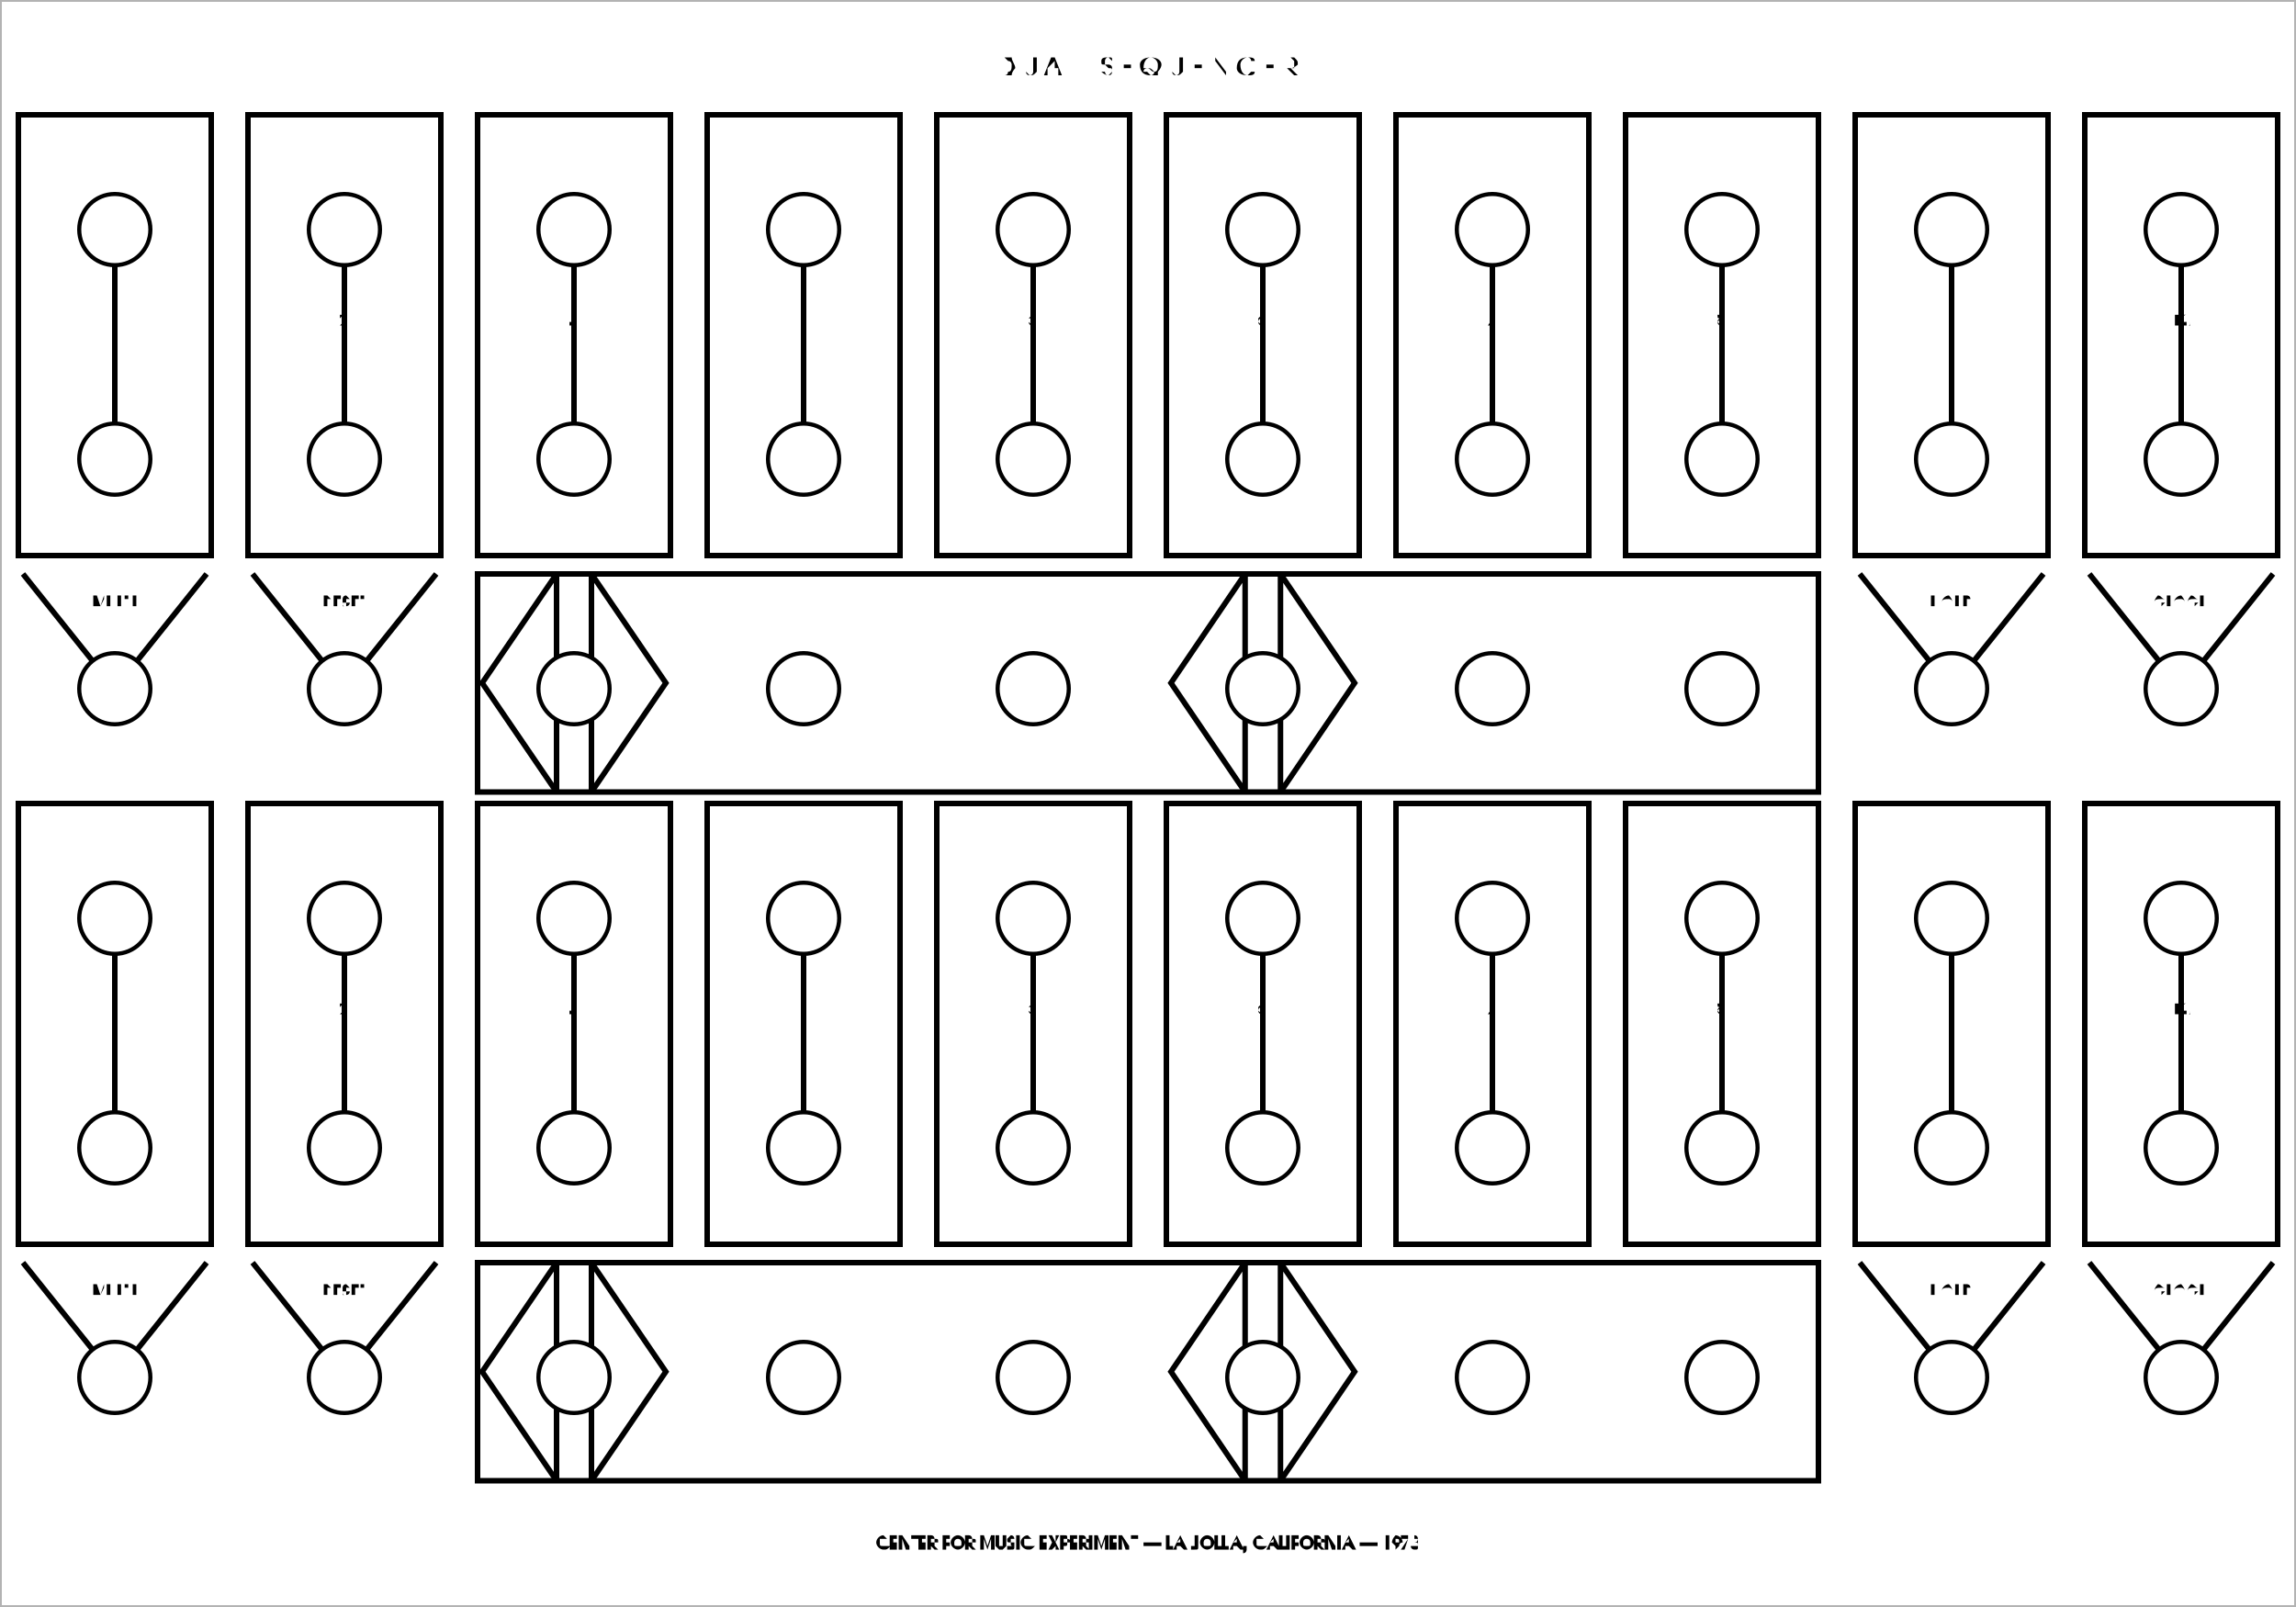
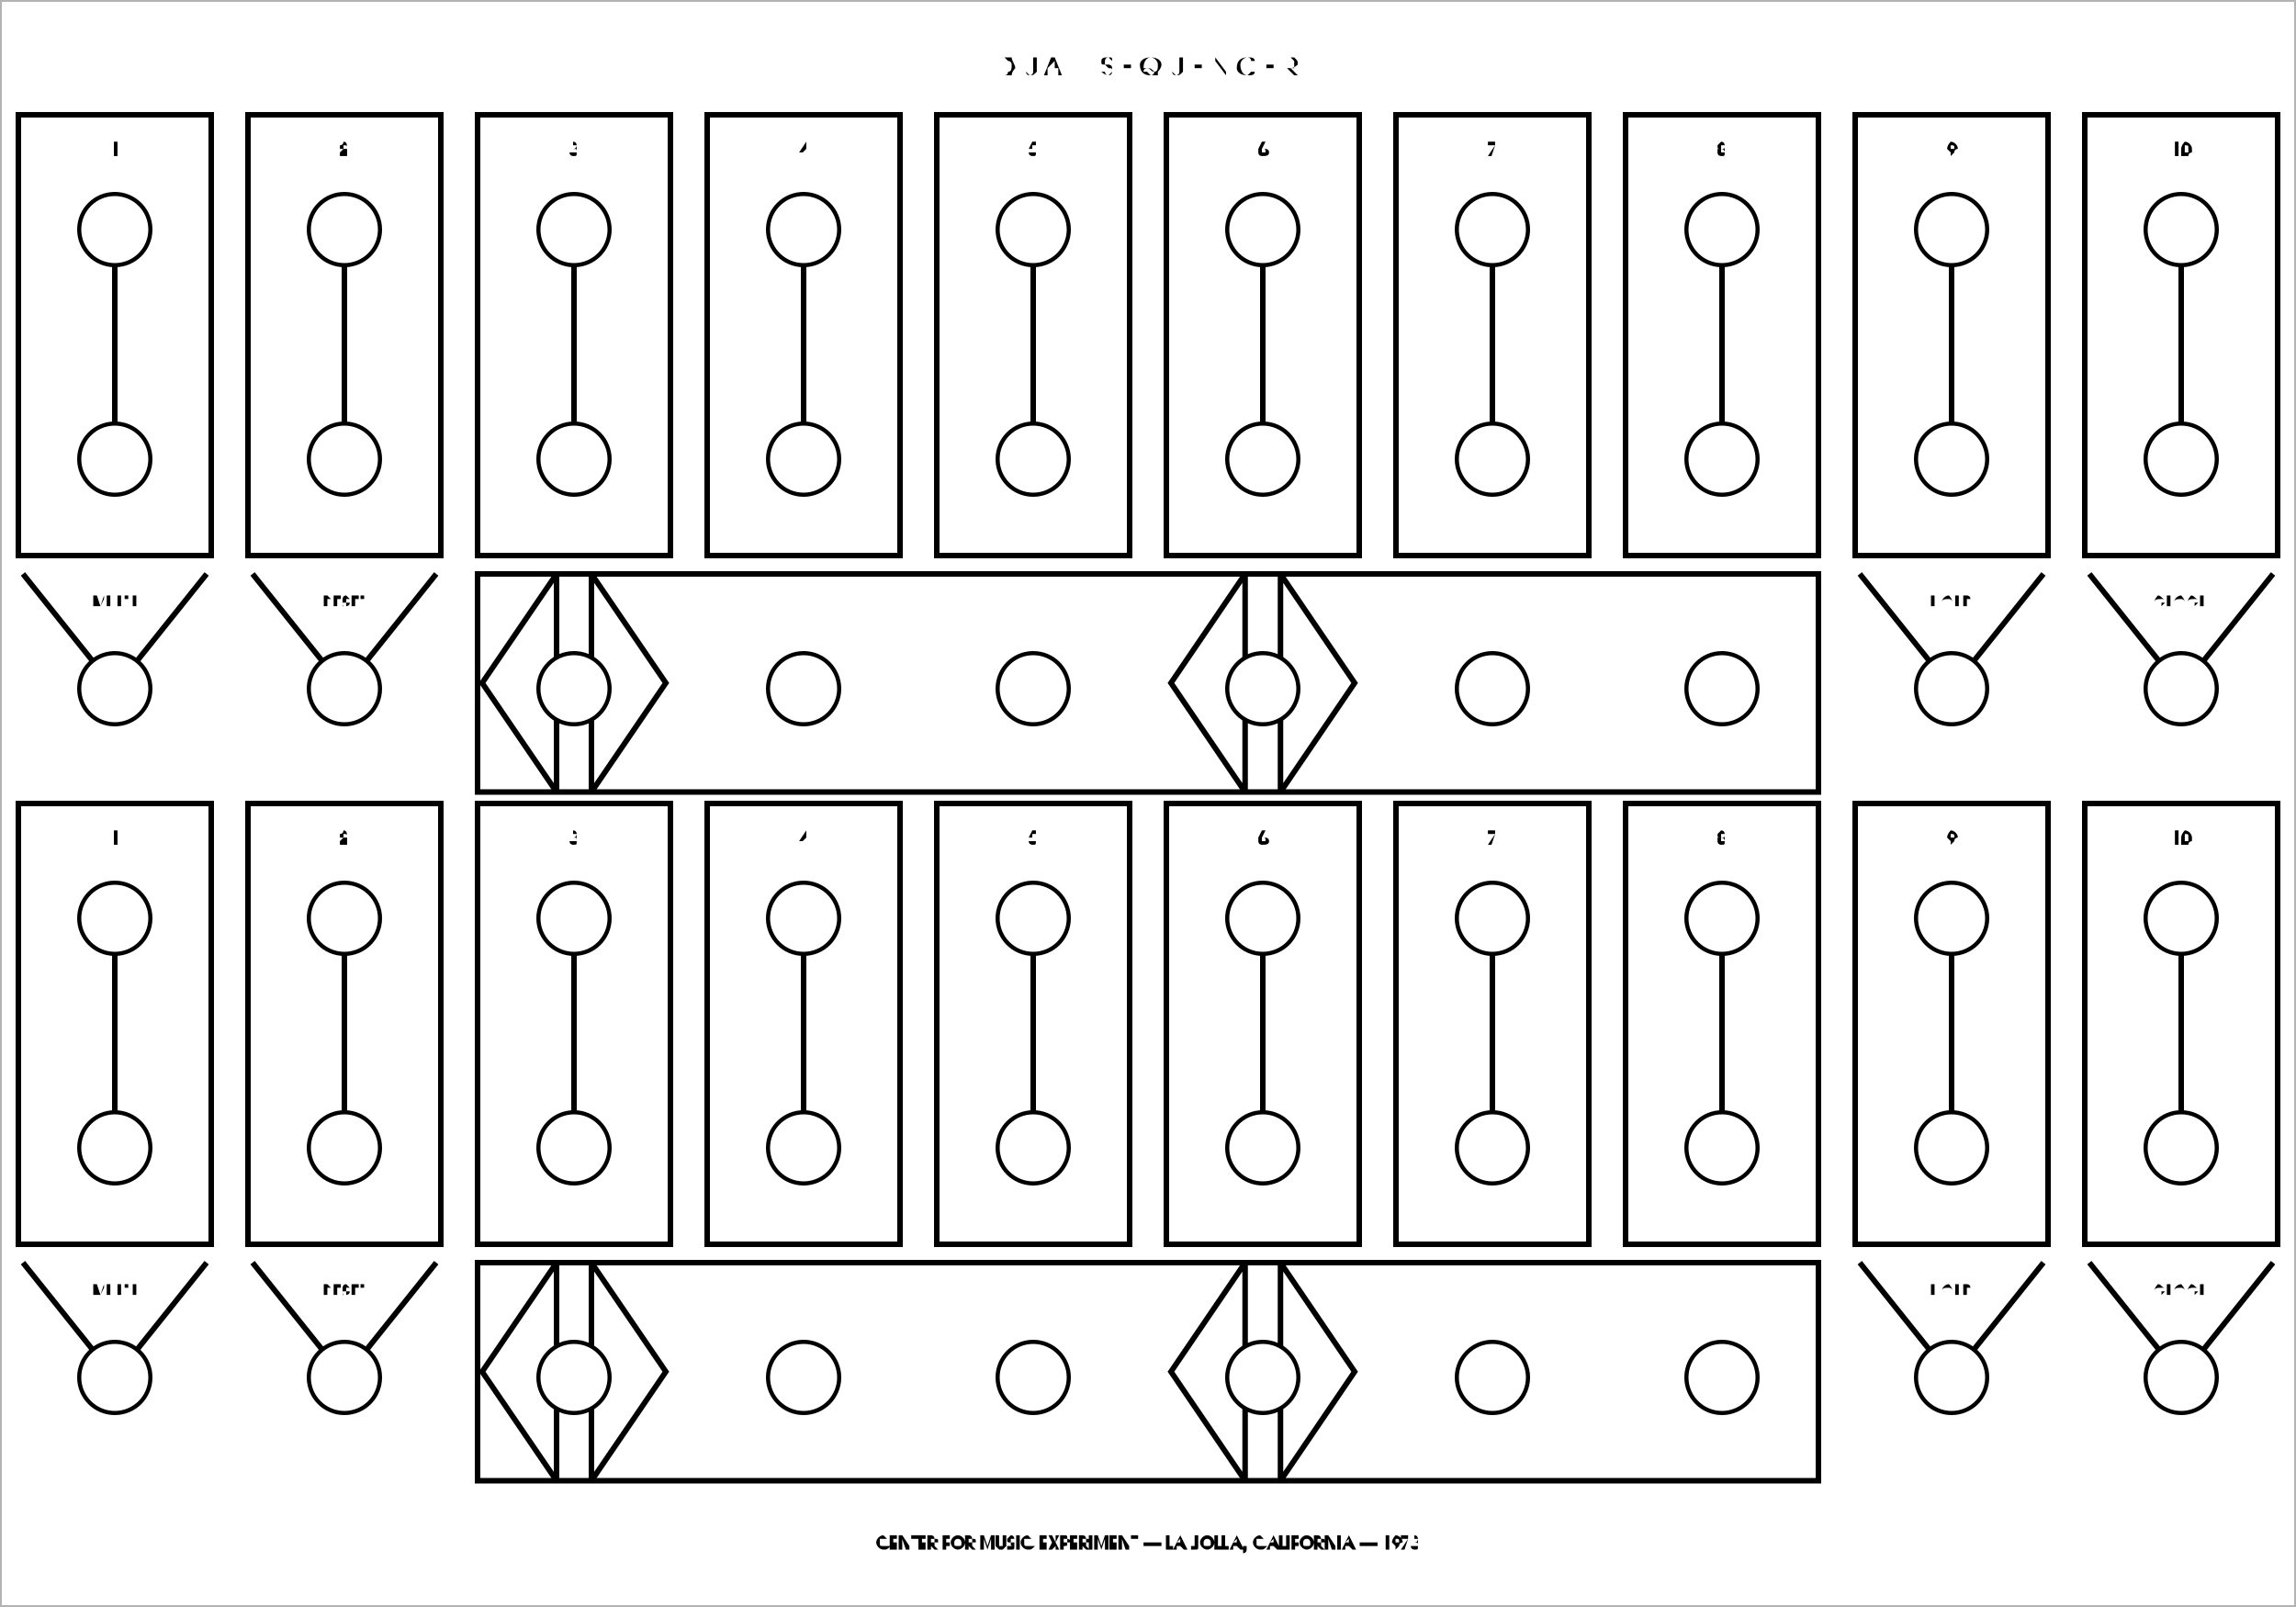
<svg xmlns="http://www.w3.org/2000/svg" width="10in" height="7in" viewBox="0 0 10 7">
  <rect x="0" y="0" width="10" height="7" fill="#ffffff" />
  <rect x="0.004" y="0.004" width="9.992" height="6.992" fill="none" stroke="#b3b3b3" stroke-width="0.008" />
  <path d="M 0.08,0.5 L 0.92,0.5 L 0.92,2.42 L 0.08,2.42 Z" fill="none" stroke="#000000" stroke-width="0.024" stroke-linejoin="miter" stroke-miterlimit="1.5" stroke-linecap="butt" />
-   <text x="0.5" y="1.42" font-family="Futura, 'Century Gothic', 'URW Gothic', 'Avant Garde', 'Liberation Sans', sans-serif" font-size="0.07" font-weight="normal" text-anchor="middle" fill="#000000" letter-spacing="0.01">1</text>
+   <text x="0.5" y="0.68" font-family="Futura, 'Century Gothic', 'URW Gothic', 'Avant Garde', 'Liberation Sans', sans-serif" font-size="0.075" font-weight="bold" text-anchor="middle" fill="#000000">1</text>
  <path d="M 0.5,1 L 0.5,2" fill="none" stroke="#000000" stroke-width="0.024" stroke-linejoin="miter" stroke-miterlimit="1.5" stroke-linecap="butt" />
  <path d="M 1.08,0.5 L 1.92,0.5 L 1.92,2.42 L 1.08,2.42 Z" fill="none" stroke="#000000" stroke-width="0.024" stroke-linejoin="miter" stroke-miterlimit="1.5" stroke-linecap="butt" />
-   <text x="1.5" y="1.42" font-family="Futura, 'Century Gothic', 'URW Gothic', 'Avant Garde', 'Liberation Sans', sans-serif" font-size="0.07" font-weight="normal" text-anchor="middle" fill="#000000" letter-spacing="0.01">2</text>
+   <text x="1.5" y="0.68" font-family="Futura, 'Century Gothic', 'URW Gothic', 'Avant Garde', 'Liberation Sans', sans-serif" font-size="0.075" font-weight="bold" text-anchor="middle" fill="#000000">2</text>
  <path d="M 1.5,1 L 1.5,2" fill="none" stroke="#000000" stroke-width="0.024" stroke-linejoin="miter" stroke-miterlimit="1.5" stroke-linecap="butt" />
  <path d="M 2.08,0.5 L 2.92,0.5 L 2.92,2.42 L 2.08,2.42 Z" fill="none" stroke="#000000" stroke-width="0.024" stroke-linejoin="miter" stroke-miterlimit="1.5" stroke-linecap="butt" />
-   <text x="2.5" y="1.42" font-family="Futura, 'Century Gothic', 'URW Gothic', 'Avant Garde', 'Liberation Sans', sans-serif" font-size="0.07" font-weight="normal" text-anchor="middle" fill="#000000" letter-spacing="0.01">3</text>
+   <text x="2.5" y="0.68" font-family="Futura, 'Century Gothic', 'URW Gothic', 'Avant Garde', 'Liberation Sans', sans-serif" font-size="0.075" font-weight="bold" text-anchor="middle" fill="#000000">3</text>
  <path d="M 2.5,1 L 2.5,2" fill="none" stroke="#000000" stroke-width="0.024" stroke-linejoin="miter" stroke-miterlimit="1.5" stroke-linecap="butt" />
  <path d="M 3.08,0.5 L 3.92,0.5 L 3.92,2.42 L 3.08,2.42 Z" fill="none" stroke="#000000" stroke-width="0.024" stroke-linejoin="miter" stroke-miterlimit="1.5" stroke-linecap="butt" />
-   <text x="3.5" y="1.42" font-family="Futura, 'Century Gothic', 'URW Gothic', 'Avant Garde', 'Liberation Sans', sans-serif" font-size="0.07" font-weight="normal" text-anchor="middle" fill="#000000" letter-spacing="0.01">4</text>
+   <text x="3.5" y="0.68" font-family="Futura, 'Century Gothic', 'URW Gothic', 'Avant Garde', 'Liberation Sans', sans-serif" font-size="0.075" font-weight="bold" text-anchor="middle" fill="#000000">4</text>
  <path d="M 3.5,1 L 3.5,2" fill="none" stroke="#000000" stroke-width="0.024" stroke-linejoin="miter" stroke-miterlimit="1.5" stroke-linecap="butt" />
  <path d="M 4.08,0.5 L 4.92,0.5 L 4.92,2.42 L 4.08,2.42 Z" fill="none" stroke="#000000" stroke-width="0.024" stroke-linejoin="miter" stroke-miterlimit="1.5" stroke-linecap="butt" />
-   <text x="4.5" y="1.42" font-family="Futura, 'Century Gothic', 'URW Gothic', 'Avant Garde', 'Liberation Sans', sans-serif" font-size="0.07" font-weight="normal" text-anchor="middle" fill="#000000" letter-spacing="0.01">5</text>
+   <text x="4.5" y="0.68" font-family="Futura, 'Century Gothic', 'URW Gothic', 'Avant Garde', 'Liberation Sans', sans-serif" font-size="0.075" font-weight="bold" text-anchor="middle" fill="#000000">5</text>
  <path d="M 4.5,1 L 4.5,2" fill="none" stroke="#000000" stroke-width="0.024" stroke-linejoin="miter" stroke-miterlimit="1.5" stroke-linecap="butt" />
  <path d="M 5.08,0.5 L 5.92,0.5 L 5.92,2.42 L 5.08,2.42 Z" fill="none" stroke="#000000" stroke-width="0.024" stroke-linejoin="miter" stroke-miterlimit="1.5" stroke-linecap="butt" />
-   <text x="5.5" y="1.42" font-family="Futura, 'Century Gothic', 'URW Gothic', 'Avant Garde', 'Liberation Sans', sans-serif" font-size="0.07" font-weight="normal" text-anchor="middle" fill="#000000" letter-spacing="0.01">6</text>
+   <text x="5.5" y="0.68" font-family="Futura, 'Century Gothic', 'URW Gothic', 'Avant Garde', 'Liberation Sans', sans-serif" font-size="0.075" font-weight="bold" text-anchor="middle" fill="#000000">6</text>
  <path d="M 5.5,1 L 5.5,2" fill="none" stroke="#000000" stroke-width="0.024" stroke-linejoin="miter" stroke-miterlimit="1.5" stroke-linecap="butt" />
  <path d="M 6.08,0.5 L 6.92,0.5 L 6.92,2.42 L 6.08,2.42 Z" fill="none" stroke="#000000" stroke-width="0.024" stroke-linejoin="miter" stroke-miterlimit="1.5" stroke-linecap="butt" />
-   <text x="6.5" y="1.42" font-family="Futura, 'Century Gothic', 'URW Gothic', 'Avant Garde', 'Liberation Sans', sans-serif" font-size="0.07" font-weight="normal" text-anchor="middle" fill="#000000" letter-spacing="0.01">7</text>
+   <text x="6.5" y="0.68" font-family="Futura, 'Century Gothic', 'URW Gothic', 'Avant Garde', 'Liberation Sans', sans-serif" font-size="0.075" font-weight="bold" text-anchor="middle" fill="#000000">7</text>
  <path d="M 6.5,1 L 6.5,2" fill="none" stroke="#000000" stroke-width="0.024" stroke-linejoin="miter" stroke-miterlimit="1.5" stroke-linecap="butt" />
  <path d="M 7.08,0.5 L 7.92,0.5 L 7.92,2.42 L 7.08,2.42 Z" fill="none" stroke="#000000" stroke-width="0.024" stroke-linejoin="miter" stroke-miterlimit="1.5" stroke-linecap="butt" />
-   <text x="7.5" y="1.42" font-family="Futura, 'Century Gothic', 'URW Gothic', 'Avant Garde', 'Liberation Sans', sans-serif" font-size="0.07" font-weight="normal" text-anchor="middle" fill="#000000" letter-spacing="0.01">8</text>
+   <text x="7.5" y="0.68" font-family="Futura, 'Century Gothic', 'URW Gothic', 'Avant Garde', 'Liberation Sans', sans-serif" font-size="0.075" font-weight="bold" text-anchor="middle" fill="#000000">8</text>
  <path d="M 7.5,1 L 7.5,2" fill="none" stroke="#000000" stroke-width="0.024" stroke-linejoin="miter" stroke-miterlimit="1.5" stroke-linecap="butt" />
  <path d="M 8.08,0.5 L 8.92,0.5 L 8.92,2.42 L 8.08,2.42 Z" fill="none" stroke="#000000" stroke-width="0.024" stroke-linejoin="miter" stroke-miterlimit="1.5" stroke-linecap="butt" />
-   <text x="8.5" y="1.42" font-family="Futura, 'Century Gothic', 'URW Gothic', 'Avant Garde', 'Liberation Sans', sans-serif" font-size="0.07" font-weight="normal" text-anchor="middle" fill="#000000" letter-spacing="0.01">9</text>
+   <text x="8.5" y="0.68" font-family="Futura, 'Century Gothic', 'URW Gothic', 'Avant Garde', 'Liberation Sans', sans-serif" font-size="0.075" font-weight="bold" text-anchor="middle" fill="#000000">9</text>
  <path d="M 8.5,1 L 8.5,2" fill="none" stroke="#000000" stroke-width="0.024" stroke-linejoin="miter" stroke-miterlimit="1.5" stroke-linecap="butt" />
  <path d="M 9.08,0.5 L 9.92,0.5 L 9.92,2.42 L 9.08,2.42 Z" fill="none" stroke="#000000" stroke-width="0.024" stroke-linejoin="miter" stroke-miterlimit="1.5" stroke-linecap="butt" />
-   <text x="9.5" y="1.42" font-family="Futura, 'Century Gothic', 'URW Gothic', 'Avant Garde', 'Liberation Sans', sans-serif" font-size="0.07" font-weight="normal" text-anchor="middle" fill="#000000" letter-spacing="0.01">10</text>
+   <text x="9.5" y="0.68" font-family="Futura, 'Century Gothic', 'URW Gothic', 'Avant Garde', 'Liberation Sans', sans-serif" font-size="0.075" font-weight="bold" text-anchor="middle" fill="#000000">10</text>
  <path d="M 9.5,1 L 9.5,2" fill="none" stroke="#000000" stroke-width="0.024" stroke-linejoin="miter" stroke-miterlimit="1.5" stroke-linecap="butt" />
  <path d="M 0.1,2.5 L 0.5,3 L 0.9,2.5" fill="none" stroke="#000000" stroke-width="0.024" stroke-linejoin="miter" stroke-miterlimit="1.5" stroke-linecap="butt" />
  <text x="0.5" y="2.64" font-family="Futura, 'Century Gothic', 'URW Gothic', 'Avant Garde', 'Liberation Sans', sans-serif" font-size="0.055" font-weight="normal" text-anchor="middle" fill="#000000" letter-spacing="0.01">MULTI</text>
  <path d="M 1.1,2.5 L 1.5,3 L 1.9,2.5" fill="none" stroke="#000000" stroke-width="0.024" stroke-linejoin="miter" stroke-miterlimit="1.5" stroke-linecap="butt" />
  <text x="1.5" y="2.64" font-family="Futura, 'Century Gothic', 'URW Gothic', 'Avant Garde', 'Liberation Sans', sans-serif" font-size="0.055" font-weight="normal" text-anchor="middle" fill="#000000" letter-spacing="0.01">RESET</text>
  <path d="M 8.1,2.5 L 8.5,3 L 8.9,2.5" fill="none" stroke="#000000" stroke-width="0.024" stroke-linejoin="miter" stroke-miterlimit="1.5" stroke-linecap="butt" />
  <text x="8.5" y="2.64" font-family="Futura, 'Century Gothic', 'URW Gothic', 'Avant Garde', 'Liberation Sans', sans-serif" font-size="0.055" font-weight="normal" text-anchor="middle" fill="#000000" letter-spacing="0.01">HOLD</text>
  <path d="M 9.1,2.5 L 9.5,3 L 9.9,2.5" fill="none" stroke="#000000" stroke-width="0.024" stroke-linejoin="miter" stroke-miterlimit="1.5" stroke-linecap="butt" />
  <text x="9.5" y="2.64" font-family="Futura, 'Century Gothic', 'URW Gothic', 'Avant Garde', 'Liberation Sans', sans-serif" font-size="0.055" font-weight="normal" text-anchor="middle" fill="#000000" letter-spacing="0.01">CLOCK</text>
  <path d="M 2.424,2.5 L 2.1,2.975 L 2.424,3.45 Z" fill="none" stroke="#000000" stroke-width="0.024" stroke-linejoin="miter" stroke-miterlimit="1.5" stroke-linecap="butt" />
  <path d="M 2.576,2.5 L 2.9,2.975 L 2.576,3.45 Z" fill="none" stroke="#000000" stroke-width="0.024" stroke-linejoin="miter" stroke-miterlimit="1.5" stroke-linecap="butt" />
  <path d="M 5.423,2.5 L 5.1,2.975 L 5.423,3.45 Z" fill="none" stroke="#000000" stroke-width="0.024" stroke-linejoin="miter" stroke-miterlimit="1.5" stroke-linecap="butt" />
  <path d="M 5.577,2.5 L 5.9,2.975 L 5.577,3.45 Z" fill="none" stroke="#000000" stroke-width="0.024" stroke-linejoin="miter" stroke-miterlimit="1.5" stroke-linecap="butt" />
  <path d="M 2.08,2.5 L 7.92,2.5 L 7.92,3.45 L 2.08,3.45 Z" fill="none" stroke="#000000" stroke-width="0.024" stroke-linejoin="miter" stroke-miterlimit="1.5" stroke-linecap="butt" />
  <path d="M 0.08,3.5 L 0.92,3.5 L 0.92,5.42 L 0.08,5.42 Z" fill="none" stroke="#000000" stroke-width="0.024" stroke-linejoin="miter" stroke-miterlimit="1.5" stroke-linecap="butt" />
-   <text x="0.5" y="4.42" font-family="Futura, 'Century Gothic', 'URW Gothic', 'Avant Garde', 'Liberation Sans', sans-serif" font-size="0.07" font-weight="normal" text-anchor="middle" fill="#000000" letter-spacing="0.01">1</text>
+   <text x="0.5" y="3.68" font-family="Futura, 'Century Gothic', 'URW Gothic', 'Avant Garde', 'Liberation Sans', sans-serif" font-size="0.075" font-weight="bold" text-anchor="middle" fill="#000000">1</text>
  <path d="M 0.5,4 L 0.5,5" fill="none" stroke="#000000" stroke-width="0.024" stroke-linejoin="miter" stroke-miterlimit="1.5" stroke-linecap="butt" />
  <path d="M 1.08,3.5 L 1.92,3.5 L 1.92,5.42 L 1.08,5.42 Z" fill="none" stroke="#000000" stroke-width="0.024" stroke-linejoin="miter" stroke-miterlimit="1.5" stroke-linecap="butt" />
-   <text x="1.5" y="4.42" font-family="Futura, 'Century Gothic', 'URW Gothic', 'Avant Garde', 'Liberation Sans', sans-serif" font-size="0.07" font-weight="normal" text-anchor="middle" fill="#000000" letter-spacing="0.01">2</text>
+   <text x="1.5" y="3.68" font-family="Futura, 'Century Gothic', 'URW Gothic', 'Avant Garde', 'Liberation Sans', sans-serif" font-size="0.075" font-weight="bold" text-anchor="middle" fill="#000000">2</text>
  <path d="M 1.5,4 L 1.5,5" fill="none" stroke="#000000" stroke-width="0.024" stroke-linejoin="miter" stroke-miterlimit="1.5" stroke-linecap="butt" />
  <path d="M 2.08,3.5 L 2.92,3.5 L 2.92,5.42 L 2.08,5.42 Z" fill="none" stroke="#000000" stroke-width="0.024" stroke-linejoin="miter" stroke-miterlimit="1.5" stroke-linecap="butt" />
-   <text x="2.5" y="4.42" font-family="Futura, 'Century Gothic', 'URW Gothic', 'Avant Garde', 'Liberation Sans', sans-serif" font-size="0.07" font-weight="normal" text-anchor="middle" fill="#000000" letter-spacing="0.01">3</text>
+   <text x="2.5" y="3.68" font-family="Futura, 'Century Gothic', 'URW Gothic', 'Avant Garde', 'Liberation Sans', sans-serif" font-size="0.075" font-weight="bold" text-anchor="middle" fill="#000000">3</text>
  <path d="M 2.5,4 L 2.5,5" fill="none" stroke="#000000" stroke-width="0.024" stroke-linejoin="miter" stroke-miterlimit="1.5" stroke-linecap="butt" />
  <path d="M 3.08,3.5 L 3.92,3.5 L 3.92,5.42 L 3.08,5.42 Z" fill="none" stroke="#000000" stroke-width="0.024" stroke-linejoin="miter" stroke-miterlimit="1.5" stroke-linecap="butt" />
-   <text x="3.5" y="4.42" font-family="Futura, 'Century Gothic', 'URW Gothic', 'Avant Garde', 'Liberation Sans', sans-serif" font-size="0.07" font-weight="normal" text-anchor="middle" fill="#000000" letter-spacing="0.01">4</text>
+   <text x="3.5" y="3.68" font-family="Futura, 'Century Gothic', 'URW Gothic', 'Avant Garde', 'Liberation Sans', sans-serif" font-size="0.075" font-weight="bold" text-anchor="middle" fill="#000000">4</text>
  <path d="M 3.5,4 L 3.5,5" fill="none" stroke="#000000" stroke-width="0.024" stroke-linejoin="miter" stroke-miterlimit="1.5" stroke-linecap="butt" />
  <path d="M 4.08,3.5 L 4.92,3.5 L 4.92,5.42 L 4.08,5.42 Z" fill="none" stroke="#000000" stroke-width="0.024" stroke-linejoin="miter" stroke-miterlimit="1.5" stroke-linecap="butt" />
-   <text x="4.5" y="4.42" font-family="Futura, 'Century Gothic', 'URW Gothic', 'Avant Garde', 'Liberation Sans', sans-serif" font-size="0.07" font-weight="normal" text-anchor="middle" fill="#000000" letter-spacing="0.01">5</text>
+   <text x="4.5" y="3.68" font-family="Futura, 'Century Gothic', 'URW Gothic', 'Avant Garde', 'Liberation Sans', sans-serif" font-size="0.075" font-weight="bold" text-anchor="middle" fill="#000000">5</text>
  <path d="M 4.5,4 L 4.5,5" fill="none" stroke="#000000" stroke-width="0.024" stroke-linejoin="miter" stroke-miterlimit="1.5" stroke-linecap="butt" />
  <path d="M 5.08,3.5 L 5.92,3.5 L 5.92,5.42 L 5.08,5.42 Z" fill="none" stroke="#000000" stroke-width="0.024" stroke-linejoin="miter" stroke-miterlimit="1.5" stroke-linecap="butt" />
-   <text x="5.5" y="4.42" font-family="Futura, 'Century Gothic', 'URW Gothic', 'Avant Garde', 'Liberation Sans', sans-serif" font-size="0.07" font-weight="normal" text-anchor="middle" fill="#000000" letter-spacing="0.01">6</text>
+   <text x="5.5" y="3.68" font-family="Futura, 'Century Gothic', 'URW Gothic', 'Avant Garde', 'Liberation Sans', sans-serif" font-size="0.075" font-weight="bold" text-anchor="middle" fill="#000000">6</text>
  <path d="M 5.5,4 L 5.5,5" fill="none" stroke="#000000" stroke-width="0.024" stroke-linejoin="miter" stroke-miterlimit="1.5" stroke-linecap="butt" />
  <path d="M 6.08,3.5 L 6.92,3.5 L 6.92,5.42 L 6.08,5.42 Z" fill="none" stroke="#000000" stroke-width="0.024" stroke-linejoin="miter" stroke-miterlimit="1.5" stroke-linecap="butt" />
-   <text x="6.5" y="4.42" font-family="Futura, 'Century Gothic', 'URW Gothic', 'Avant Garde', 'Liberation Sans', sans-serif" font-size="0.07" font-weight="normal" text-anchor="middle" fill="#000000" letter-spacing="0.01">7</text>
+   <text x="6.5" y="3.68" font-family="Futura, 'Century Gothic', 'URW Gothic', 'Avant Garde', 'Liberation Sans', sans-serif" font-size="0.075" font-weight="bold" text-anchor="middle" fill="#000000">7</text>
  <path d="M 6.5,4 L 6.5,5" fill="none" stroke="#000000" stroke-width="0.024" stroke-linejoin="miter" stroke-miterlimit="1.5" stroke-linecap="butt" />
  <path d="M 7.08,3.5 L 7.92,3.5 L 7.92,5.42 L 7.08,5.42 Z" fill="none" stroke="#000000" stroke-width="0.024" stroke-linejoin="miter" stroke-miterlimit="1.5" stroke-linecap="butt" />
-   <text x="7.5" y="4.42" font-family="Futura, 'Century Gothic', 'URW Gothic', 'Avant Garde', 'Liberation Sans', sans-serif" font-size="0.07" font-weight="normal" text-anchor="middle" fill="#000000" letter-spacing="0.01">8</text>
+   <text x="7.5" y="3.68" font-family="Futura, 'Century Gothic', 'URW Gothic', 'Avant Garde', 'Liberation Sans', sans-serif" font-size="0.075" font-weight="bold" text-anchor="middle" fill="#000000">8</text>
  <path d="M 7.5,4 L 7.5,5" fill="none" stroke="#000000" stroke-width="0.024" stroke-linejoin="miter" stroke-miterlimit="1.5" stroke-linecap="butt" />
  <path d="M 8.08,3.5 L 8.92,3.5 L 8.92,5.42 L 8.08,5.42 Z" fill="none" stroke="#000000" stroke-width="0.024" stroke-linejoin="miter" stroke-miterlimit="1.5" stroke-linecap="butt" />
-   <text x="8.5" y="4.42" font-family="Futura, 'Century Gothic', 'URW Gothic', 'Avant Garde', 'Liberation Sans', sans-serif" font-size="0.07" font-weight="normal" text-anchor="middle" fill="#000000" letter-spacing="0.01">9</text>
+   <text x="8.5" y="3.68" font-family="Futura, 'Century Gothic', 'URW Gothic', 'Avant Garde', 'Liberation Sans', sans-serif" font-size="0.075" font-weight="bold" text-anchor="middle" fill="#000000">9</text>
  <path d="M 8.5,4 L 8.5,5" fill="none" stroke="#000000" stroke-width="0.024" stroke-linejoin="miter" stroke-miterlimit="1.5" stroke-linecap="butt" />
  <path d="M 9.08,3.5 L 9.92,3.5 L 9.92,5.42 L 9.08,5.42 Z" fill="none" stroke="#000000" stroke-width="0.024" stroke-linejoin="miter" stroke-miterlimit="1.5" stroke-linecap="butt" />
-   <text x="9.5" y="4.42" font-family="Futura, 'Century Gothic', 'URW Gothic', 'Avant Garde', 'Liberation Sans', sans-serif" font-size="0.07" font-weight="normal" text-anchor="middle" fill="#000000" letter-spacing="0.01">10</text>
+   <text x="9.5" y="3.68" font-family="Futura, 'Century Gothic', 'URW Gothic', 'Avant Garde', 'Liberation Sans', sans-serif" font-size="0.075" font-weight="bold" text-anchor="middle" fill="#000000">10</text>
  <path d="M 9.5,4 L 9.5,5" fill="none" stroke="#000000" stroke-width="0.024" stroke-linejoin="miter" stroke-miterlimit="1.5" stroke-linecap="butt" />
  <path d="M 0.1,5.5 L 0.5,6 L 0.9,5.5" fill="none" stroke="#000000" stroke-width="0.024" stroke-linejoin="miter" stroke-miterlimit="1.5" stroke-linecap="butt" />
  <text x="0.5" y="5.64" font-family="Futura, 'Century Gothic', 'URW Gothic', 'Avant Garde', 'Liberation Sans', sans-serif" font-size="0.055" font-weight="normal" text-anchor="middle" fill="#000000" letter-spacing="0.01">MULTI</text>
  <path d="M 1.1,5.5 L 1.5,6 L 1.9,5.5" fill="none" stroke="#000000" stroke-width="0.024" stroke-linejoin="miter" stroke-miterlimit="1.5" stroke-linecap="butt" />
  <text x="1.5" y="5.64" font-family="Futura, 'Century Gothic', 'URW Gothic', 'Avant Garde', 'Liberation Sans', sans-serif" font-size="0.055" font-weight="normal" text-anchor="middle" fill="#000000" letter-spacing="0.01">RESET</text>
  <path d="M 8.1,5.5 L 8.5,6 L 8.9,5.5" fill="none" stroke="#000000" stroke-width="0.024" stroke-linejoin="miter" stroke-miterlimit="1.5" stroke-linecap="butt" />
  <text x="8.5" y="5.64" font-family="Futura, 'Century Gothic', 'URW Gothic', 'Avant Garde', 'Liberation Sans', sans-serif" font-size="0.055" font-weight="normal" text-anchor="middle" fill="#000000" letter-spacing="0.01">HOLD</text>
  <path d="M 9.1,5.5 L 9.5,6 L 9.9,5.5" fill="none" stroke="#000000" stroke-width="0.024" stroke-linejoin="miter" stroke-miterlimit="1.5" stroke-linecap="butt" />
  <text x="9.5" y="5.64" font-family="Futura, 'Century Gothic', 'URW Gothic', 'Avant Garde', 'Liberation Sans', sans-serif" font-size="0.055" font-weight="normal" text-anchor="middle" fill="#000000" letter-spacing="0.01">CLOCK</text>
  <path d="M 2.424,5.5 L 2.1,5.975 L 2.424,6.45 Z" fill="none" stroke="#000000" stroke-width="0.024" stroke-linejoin="miter" stroke-miterlimit="1.5" stroke-linecap="butt" />
  <path d="M 2.576,5.5 L 2.9,5.975 L 2.576,6.45 Z" fill="none" stroke="#000000" stroke-width="0.024" stroke-linejoin="miter" stroke-miterlimit="1.5" stroke-linecap="butt" />
  <path d="M 5.423,5.5 L 5.1,5.975 L 5.423,6.45 Z" fill="none" stroke="#000000" stroke-width="0.024" stroke-linejoin="miter" stroke-miterlimit="1.5" stroke-linecap="butt" />
  <path d="M 5.577,5.5 L 5.9,5.975 L 5.577,6.45 Z" fill="none" stroke="#000000" stroke-width="0.024" stroke-linejoin="miter" stroke-miterlimit="1.5" stroke-linecap="butt" />
  <path d="M 2.08,5.5 L 7.92,5.5 L 7.92,6.45 L 2.08,6.45 Z" fill="none" stroke="#000000" stroke-width="0.024" stroke-linejoin="miter" stroke-miterlimit="1.5" stroke-linecap="butt" />
  <text x="5" y="6.75" font-family="Futura, 'Century Gothic', 'URW Gothic', 'Avant Garde', 'Liberation Sans', sans-serif" font-size="0.075" font-weight="bold" text-anchor="middle" fill="#000000">CENTER FOR MUSIC EXPERIMENT — LA JOLLA, CALIFORNIA — 1973</text>
  <circle cx="0.5" cy="1" r="0.155" fill="#ffffff" stroke="#000000" stroke-width="0.018" />
  <circle cx="0.5" cy="2" r="0.155" fill="#ffffff" stroke="#000000" stroke-width="0.018" />
  <circle cx="1.5" cy="1" r="0.155" fill="#ffffff" stroke="#000000" stroke-width="0.018" />
  <circle cx="1.5" cy="2" r="0.155" fill="#ffffff" stroke="#000000" stroke-width="0.018" />
  <circle cx="2.5" cy="1" r="0.155" fill="#ffffff" stroke="#000000" stroke-width="0.018" />
  <circle cx="2.5" cy="2" r="0.155" fill="#ffffff" stroke="#000000" stroke-width="0.018" />
  <circle cx="3.5" cy="1" r="0.155" fill="#ffffff" stroke="#000000" stroke-width="0.018" />
  <circle cx="3.5" cy="2" r="0.155" fill="#ffffff" stroke="#000000" stroke-width="0.018" />
  <circle cx="4.5" cy="1" r="0.155" fill="#ffffff" stroke="#000000" stroke-width="0.018" />
  <circle cx="4.5" cy="2" r="0.155" fill="#ffffff" stroke="#000000" stroke-width="0.018" />
  <circle cx="5.5" cy="1" r="0.155" fill="#ffffff" stroke="#000000" stroke-width="0.018" />
  <circle cx="5.5" cy="2" r="0.155" fill="#ffffff" stroke="#000000" stroke-width="0.018" />
  <circle cx="6.5" cy="1" r="0.155" fill="#ffffff" stroke="#000000" stroke-width="0.018" />
  <circle cx="6.5" cy="2" r="0.155" fill="#ffffff" stroke="#000000" stroke-width="0.018" />
  <circle cx="7.5" cy="1" r="0.155" fill="#ffffff" stroke="#000000" stroke-width="0.018" />
  <circle cx="7.5" cy="2" r="0.155" fill="#ffffff" stroke="#000000" stroke-width="0.018" />
  <circle cx="8.5" cy="1" r="0.155" fill="#ffffff" stroke="#000000" stroke-width="0.018" />
  <circle cx="8.5" cy="2" r="0.155" fill="#ffffff" stroke="#000000" stroke-width="0.018" />
  <circle cx="9.5" cy="1" r="0.155" fill="#ffffff" stroke="#000000" stroke-width="0.018" />
  <circle cx="9.5" cy="2" r="0.155" fill="#ffffff" stroke="#000000" stroke-width="0.018" />
  <circle cx="0.5" cy="3" r="0.155" fill="#ffffff" stroke="#000000" stroke-width="0.018" />
  <circle cx="1.5" cy="3" r="0.155" fill="#ffffff" stroke="#000000" stroke-width="0.018" />
  <circle cx="8.5" cy="3" r="0.155" fill="#ffffff" stroke="#000000" stroke-width="0.018" />
  <circle cx="9.5" cy="3" r="0.155" fill="#ffffff" stroke="#000000" stroke-width="0.018" />
  <circle cx="2.5" cy="3" r="0.155" fill="#ffffff" stroke="#000000" stroke-width="0.018" />
  <circle cx="5.5" cy="3" r="0.155" fill="#ffffff" stroke="#000000" stroke-width="0.018" />
  <circle cx="3.5" cy="3" r="0.155" fill="#ffffff" stroke="#000000" stroke-width="0.018" />
  <circle cx="4.5" cy="3" r="0.155" fill="#ffffff" stroke="#000000" stroke-width="0.018" />
  <circle cx="6.5" cy="3" r="0.155" fill="#ffffff" stroke="#000000" stroke-width="0.018" />
  <circle cx="7.5" cy="3" r="0.155" fill="#ffffff" stroke="#000000" stroke-width="0.018" />
  <circle cx="0.5" cy="4" r="0.155" fill="#ffffff" stroke="#000000" stroke-width="0.018" />
  <circle cx="0.5" cy="5" r="0.155" fill="#ffffff" stroke="#000000" stroke-width="0.018" />
  <circle cx="1.5" cy="4" r="0.155" fill="#ffffff" stroke="#000000" stroke-width="0.018" />
  <circle cx="1.5" cy="5" r="0.155" fill="#ffffff" stroke="#000000" stroke-width="0.018" />
  <circle cx="2.5" cy="4" r="0.155" fill="#ffffff" stroke="#000000" stroke-width="0.018" />
  <circle cx="2.5" cy="5" r="0.155" fill="#ffffff" stroke="#000000" stroke-width="0.018" />
  <circle cx="3.5" cy="4" r="0.155" fill="#ffffff" stroke="#000000" stroke-width="0.018" />
  <circle cx="3.5" cy="5" r="0.155" fill="#ffffff" stroke="#000000" stroke-width="0.018" />
  <circle cx="4.5" cy="4" r="0.155" fill="#ffffff" stroke="#000000" stroke-width="0.018" />
  <circle cx="4.5" cy="5" r="0.155" fill="#ffffff" stroke="#000000" stroke-width="0.018" />
  <circle cx="5.5" cy="4" r="0.155" fill="#ffffff" stroke="#000000" stroke-width="0.018" />
  <circle cx="5.5" cy="5" r="0.155" fill="#ffffff" stroke="#000000" stroke-width="0.018" />
  <circle cx="6.5" cy="4" r="0.155" fill="#ffffff" stroke="#000000" stroke-width="0.018" />
  <circle cx="6.5" cy="5" r="0.155" fill="#ffffff" stroke="#000000" stroke-width="0.018" />
  <circle cx="7.5" cy="4" r="0.155" fill="#ffffff" stroke="#000000" stroke-width="0.018" />
  <circle cx="7.5" cy="5" r="0.155" fill="#ffffff" stroke="#000000" stroke-width="0.018" />
  <circle cx="8.5" cy="4" r="0.155" fill="#ffffff" stroke="#000000" stroke-width="0.018" />
  <circle cx="8.5" cy="5" r="0.155" fill="#ffffff" stroke="#000000" stroke-width="0.018" />
  <circle cx="9.5" cy="4" r="0.155" fill="#ffffff" stroke="#000000" stroke-width="0.018" />
  <circle cx="9.5" cy="5" r="0.155" fill="#ffffff" stroke="#000000" stroke-width="0.018" />
  <circle cx="0.5" cy="6" r="0.155" fill="#ffffff" stroke="#000000" stroke-width="0.018" />
  <circle cx="1.5" cy="6" r="0.155" fill="#ffffff" stroke="#000000" stroke-width="0.018" />
  <circle cx="8.5" cy="6" r="0.155" fill="#ffffff" stroke="#000000" stroke-width="0.018" />
  <circle cx="9.5" cy="6" r="0.155" fill="#ffffff" stroke="#000000" stroke-width="0.018" />
  <circle cx="2.5" cy="6" r="0.155" fill="#ffffff" stroke="#000000" stroke-width="0.018" />
  <circle cx="5.5" cy="6" r="0.155" fill="#ffffff" stroke="#000000" stroke-width="0.018" />
  <circle cx="3.5" cy="6" r="0.155" fill="#ffffff" stroke="#000000" stroke-width="0.018" />
  <circle cx="4.5" cy="6" r="0.155" fill="#ffffff" stroke="#000000" stroke-width="0.018" />
  <circle cx="6.5" cy="6" r="0.155" fill="#ffffff" stroke="#000000" stroke-width="0.018" />
  <circle cx="7.5" cy="6" r="0.155" fill="#ffffff" stroke="#000000" stroke-width="0.018" />
  <text x="5" y="0.33" font-family="Futura, 'Century Gothic', 'URW Gothic', 'Avant Garde', 'Liberation Sans', sans-serif" font-size="0.105" font-weight="normal" text-anchor="middle" fill="#000000" letter-spacing="0.03">DUAL SEQUENCER</text>
</svg>
